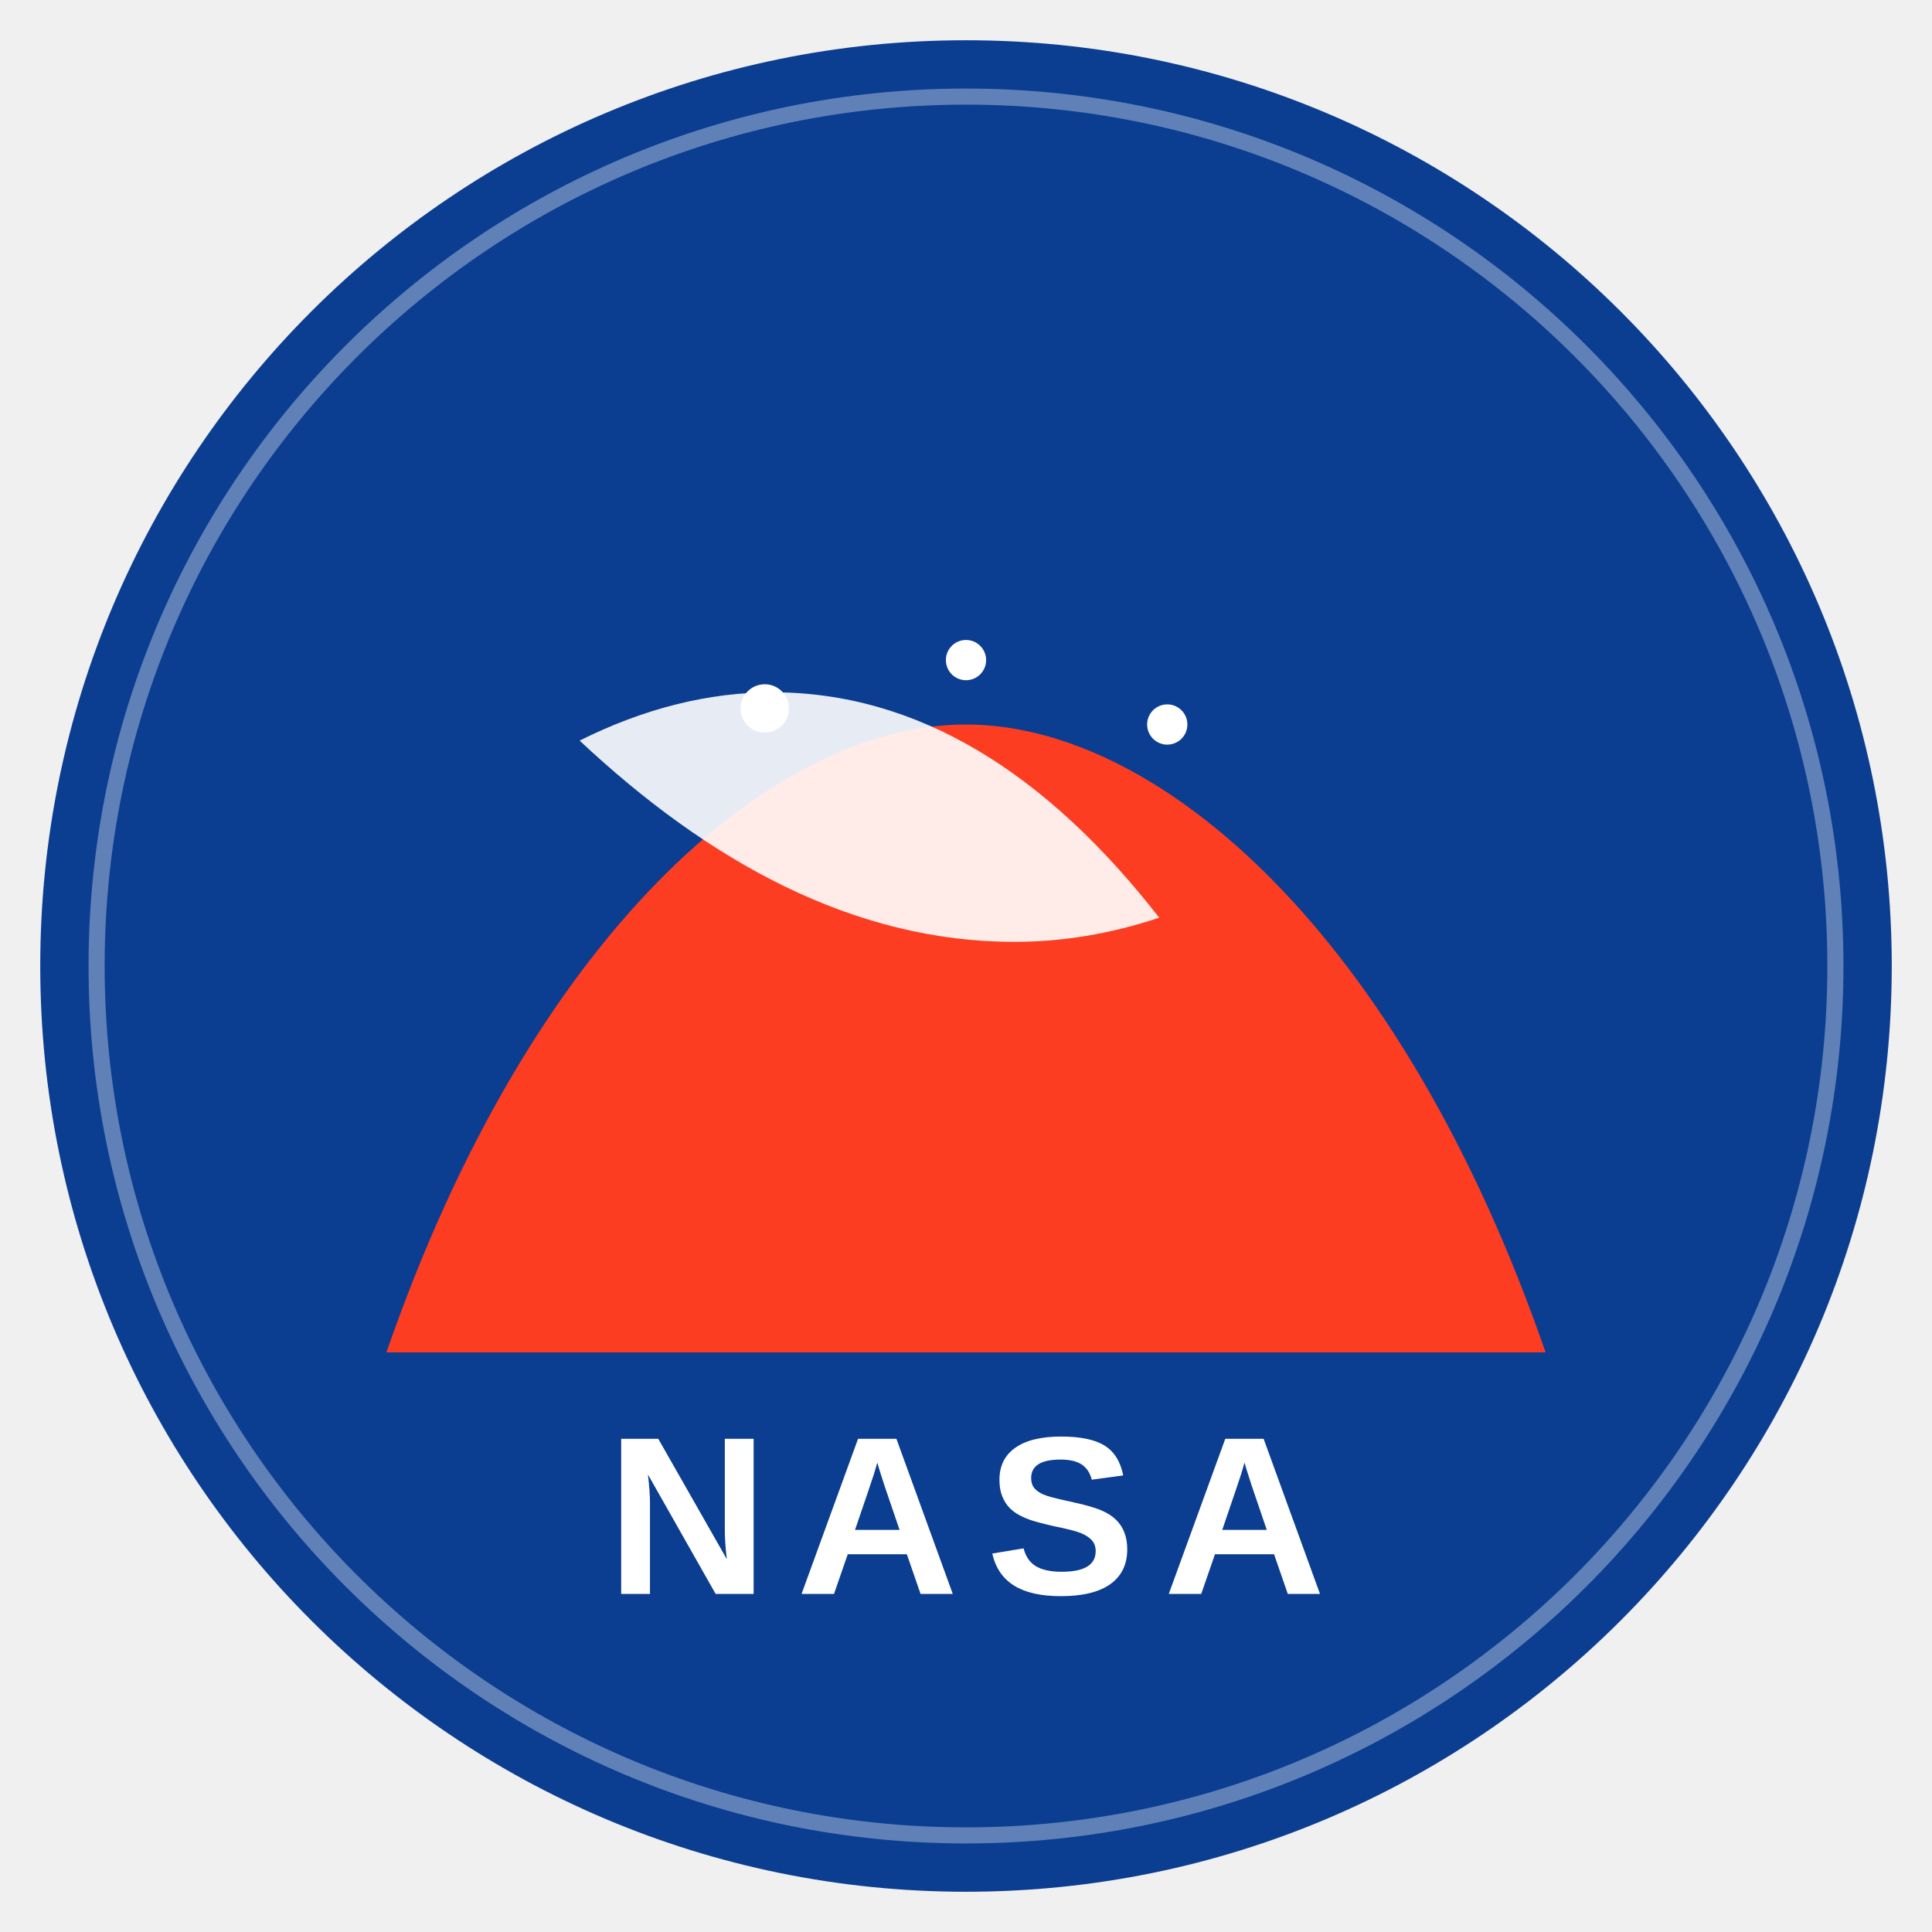
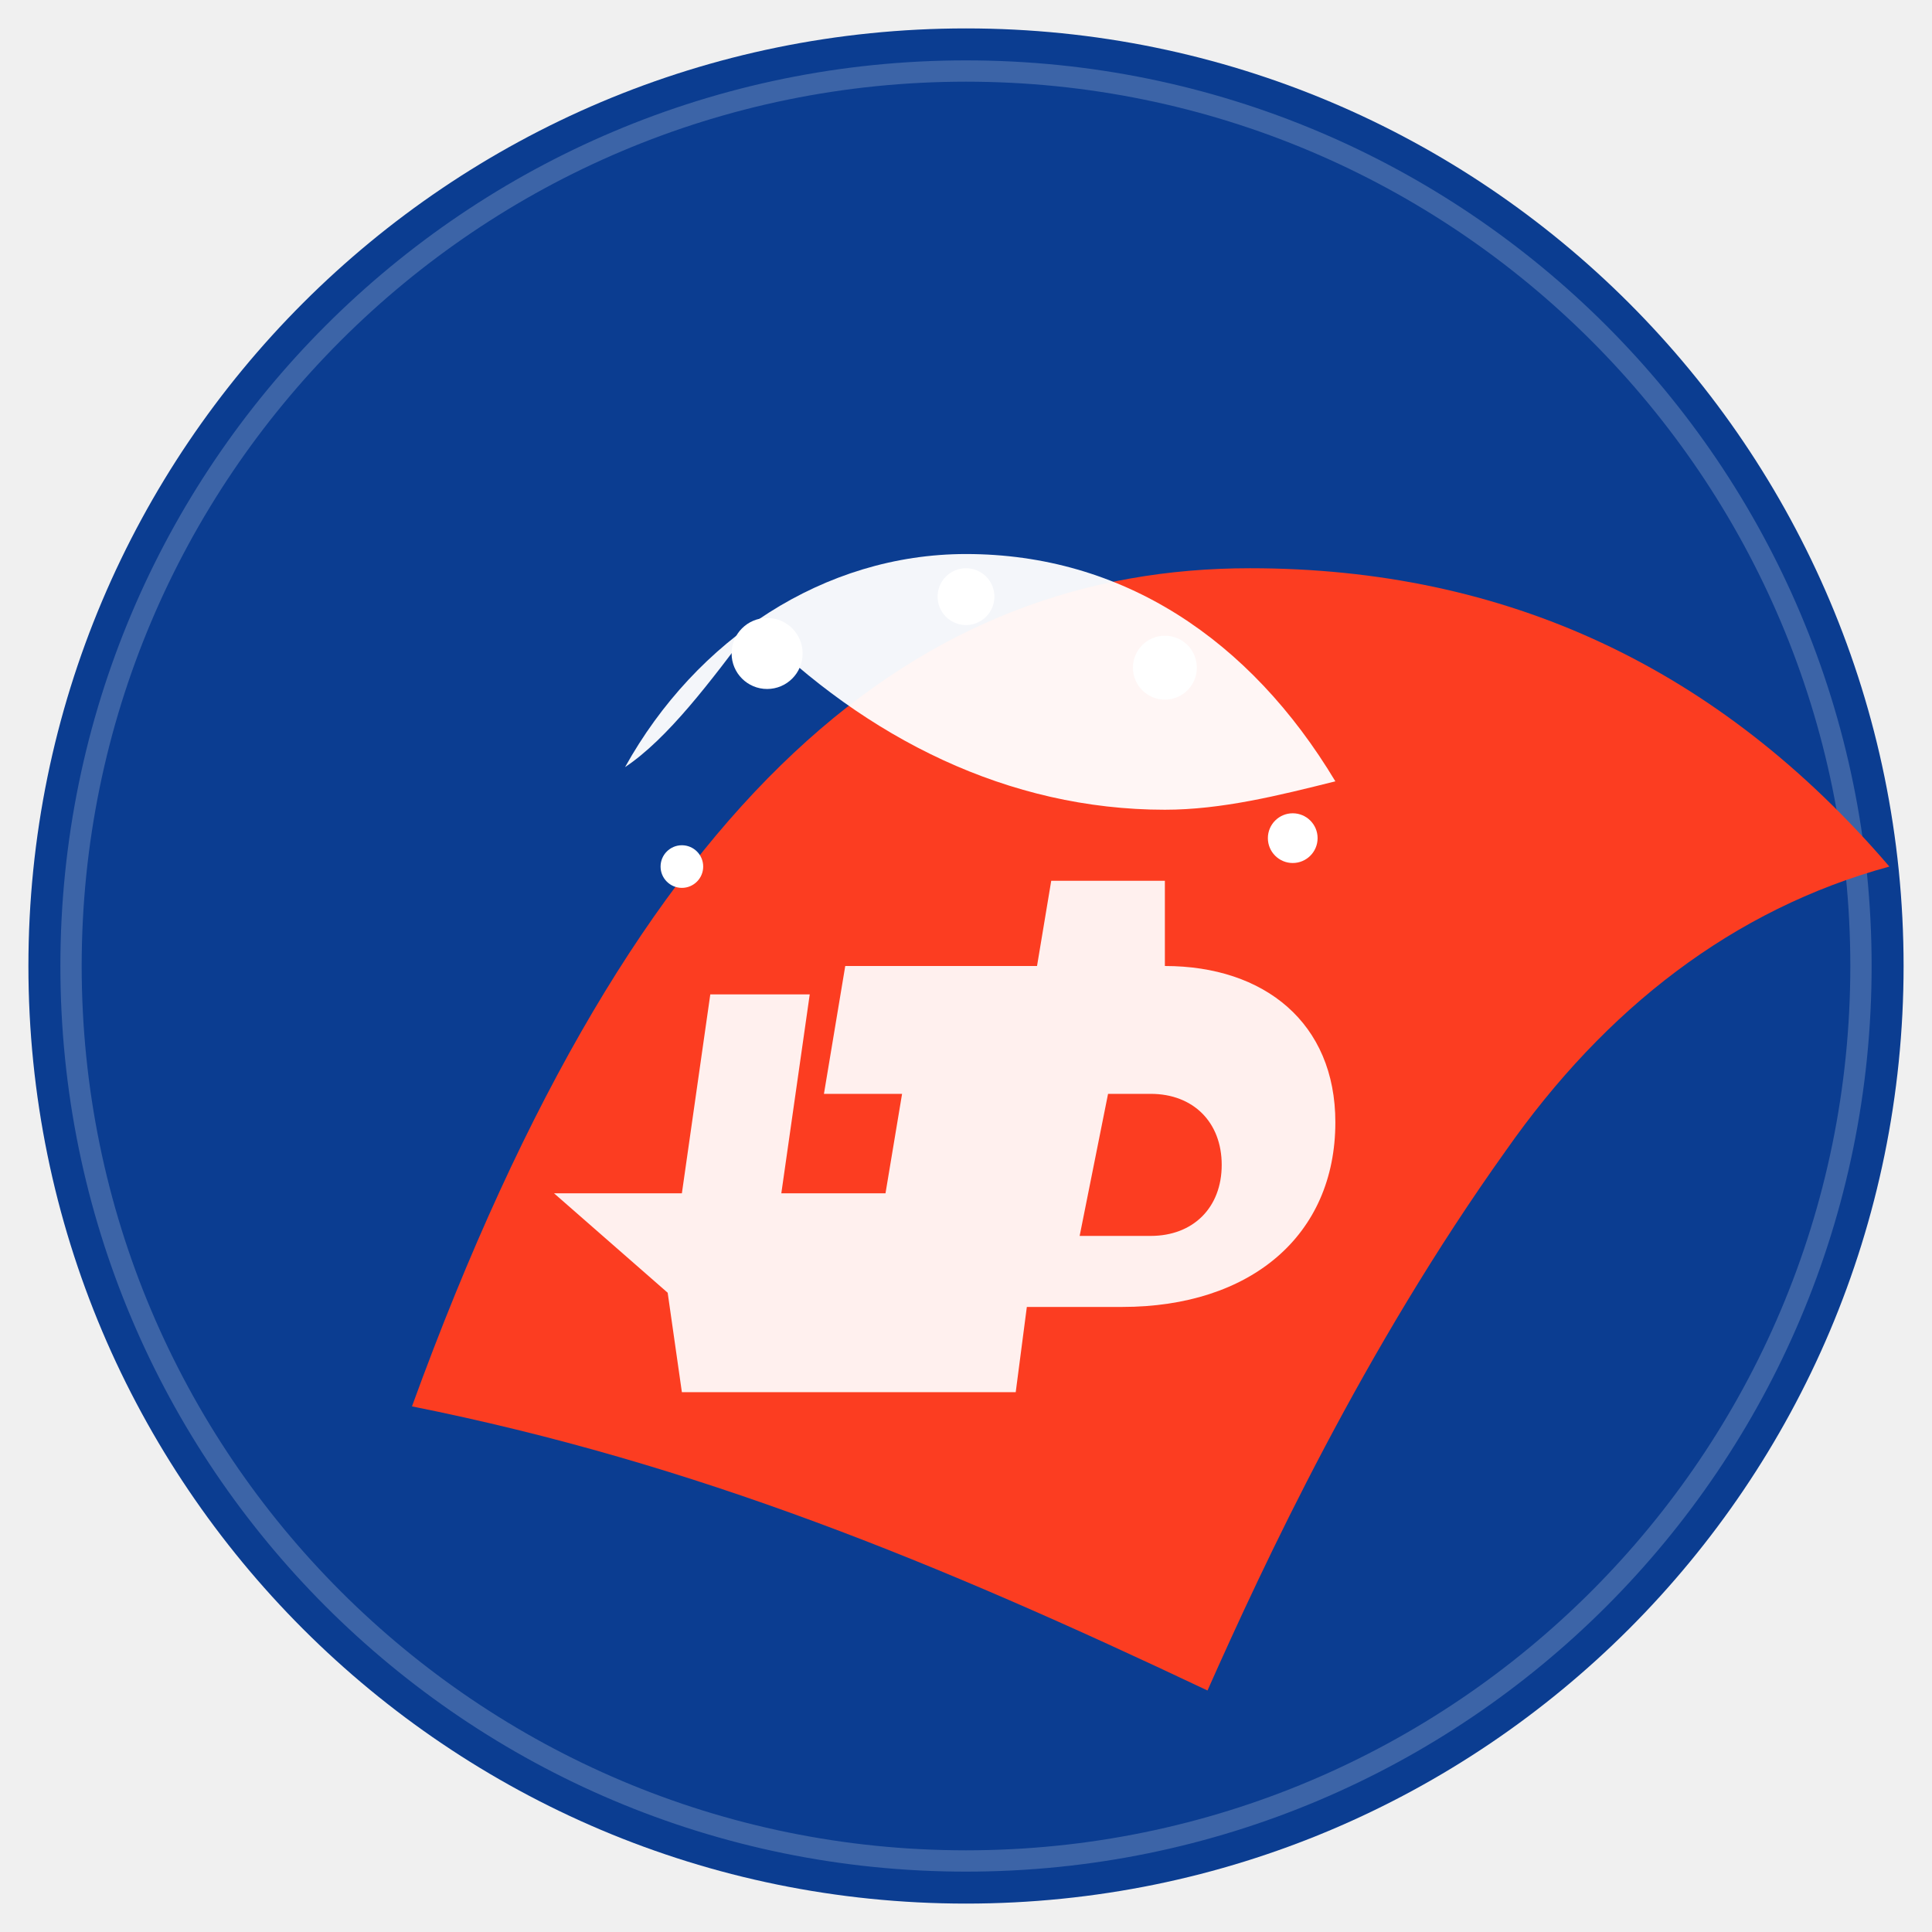
- <svg xmlns="http://www.w3.org/2000/svg" viewBox="0 0 240 240" role="img" aria-label="NASA">
-   <circle cx="120" cy="120" r="115" fill="#0B3D91" />
-   <circle cx="120" cy="120" r="108" fill="none" stroke="#fff" stroke-width="2" opacity="0.35" />
-   <path fill="#FC3D21" d="M48 168c18-52 48-78 72-78s54 26 72 78H48z" />
-   <path fill="#fff" d="M72 92c8-4 16-6 24-6 18 0 34 10 48 28-6 2-12 3-18 3-20 0-38-10-54-25z" opacity="0.9" />
-   <circle cx="95" cy="88" r="3" fill="#fff" />
-   <circle cx="120" cy="82" r="2.5" fill="#fff" />
-   <circle cx="145" cy="90" r="2.5" fill="#fff" />
-   <text x="120" y="198" text-anchor="middle" fill="#fff" font-family="Arial,Helvetica,sans-serif" font-size="28" font-weight="700" letter-spacing="0.12em">NASA</text>
+ <svg xmlns="http://www.w3.org/2000/svg" viewBox="0 0 272 272" role="img" aria-label="NASA">
+   <circle cx="136" cy="136" r="132" fill="#0B3D91" />
+   <circle cx="136" cy="136" r="126" fill="none" stroke="#fff" stroke-width="3" opacity="0.2" />
+   <path fill="#FC3D21" d="M58 198c32-88 72-118 118-118 36 0 66 14 90 42-22 6-40 20-54 40-20 28-34 58-42 76-38-18-72-32-112-40z" />
+   <path fill="#fff" d="M88 108c10-18 28-30 48-30 22 0 40 12 52 32-8 2-16 4-24 4-22 0-42-10-58-26-6 8-12 16-18 20z" opacity="0.95" />
+   <circle cx="108" cy="92" r="5" fill="#fff" />
+   <circle cx="136" cy="84" r="4" fill="#fff" />
+   <circle cx="164" cy="94" r="4.5" fill="#fff" />
+   <circle cx="182" cy="118" r="3.5" fill="#fff" />
+   <circle cx="96" cy="122" r="3" fill="#fff" />
+   <path fill="#fff" d="M78 168h18l4-28h14l-4 28h18l2-14h-14l3-18h14l-2 14h18l-6 46H96l-2-14zm52-32h18l-10 60h-18l10-60zm34 0c14 0 24 8 24 22 0 16-12 26-30 26h-20l10-60h16zm-2 38c6 0 10-4 10-10 0-6-4-10-10-10h-6l-4 20h10z" opacity="0.92" />
</svg>
